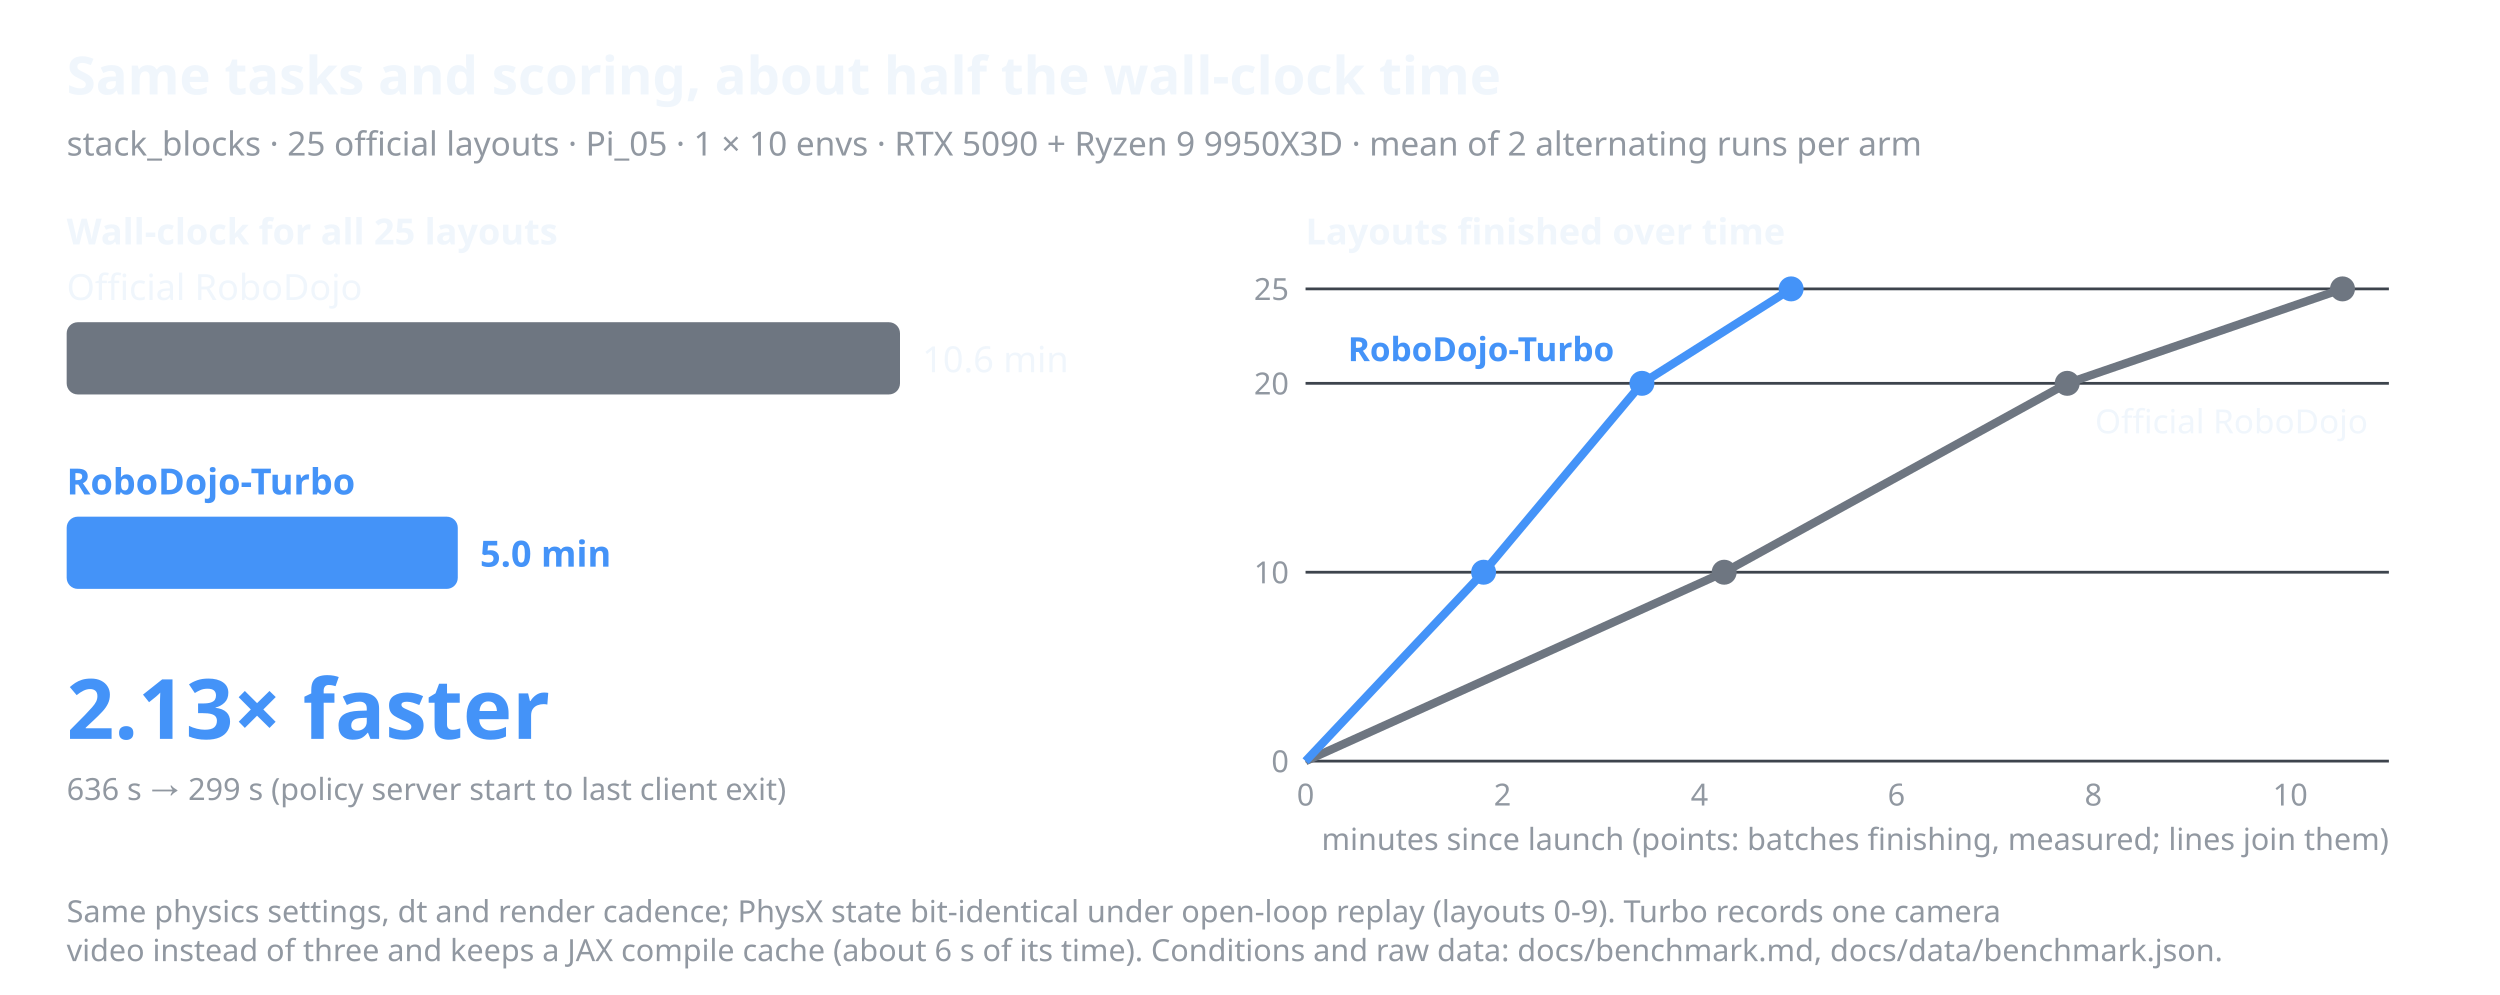
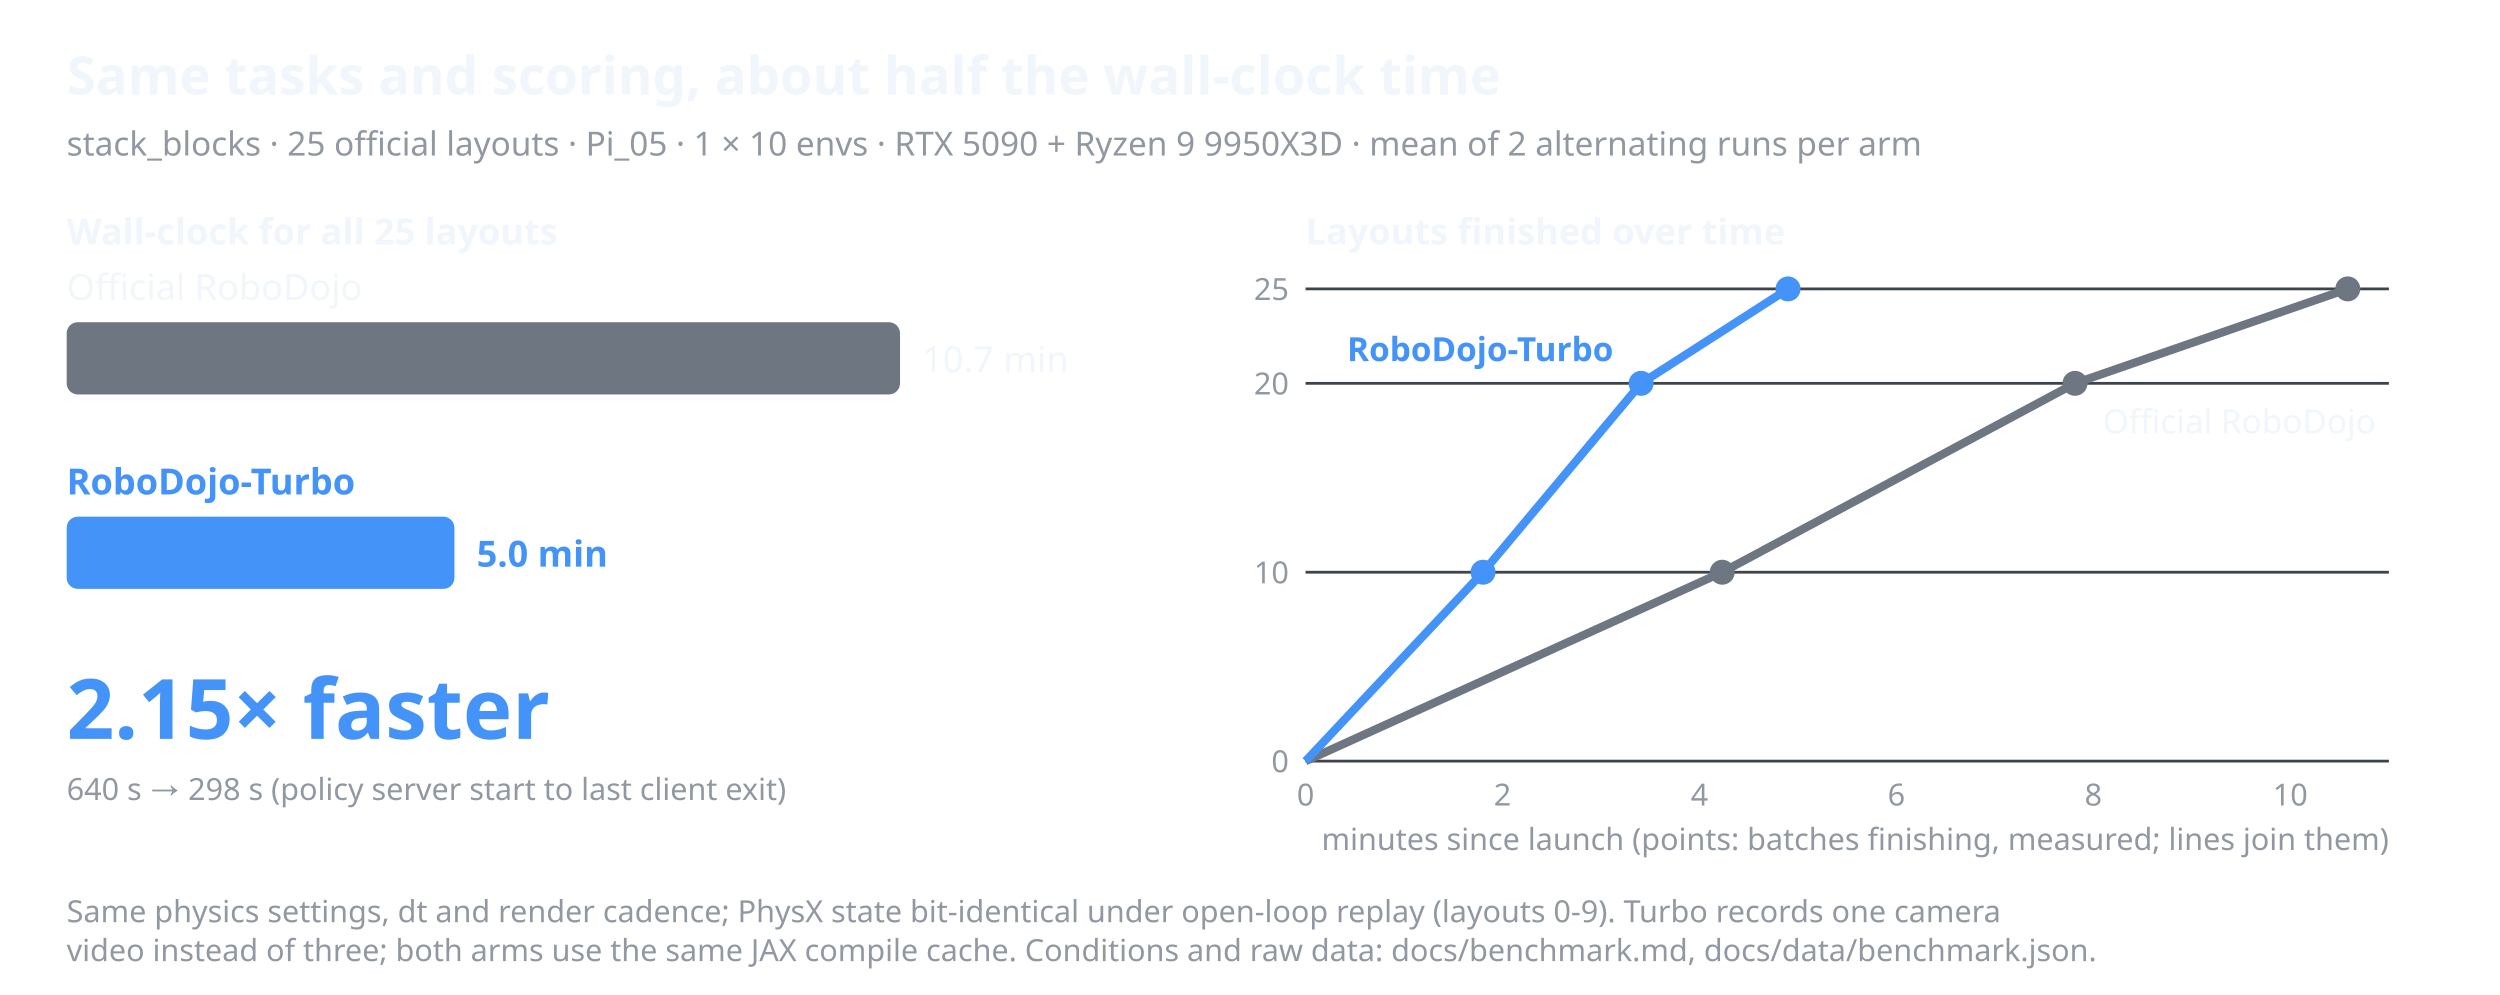
<svg xmlns="http://www.w3.org/2000/svg" width="900" height="358" viewBox="0 0 900 358" role="img" aria-label="RoboDojo-Turbo vs official RoboDojo evaluation wall-clock">
  <style>text{font-family:-apple-system,BlinkMacSystemFont,'Segoe UI','Noto Sans',Helvetica,Arial,sans-serif;fill:#f0f6fc}.m{fill:#9198a1}.b{font-weight:600}.t{fill:#4493f8}</style>
  <text x="24.0" y="34.0" font-size="19" class="b" text-anchor="start">Same tasks and scoring, about half the wall-clock time</text>
  <text x="24.0" y="56.0" font-size="12" class="m" text-anchor="start">stack_blocks · 25 official layouts · Pi_05 · 1 × 10 envs · RTX 5090 + Ryzen 9 9950X3D · mean of 2 alternating runs per arm</text>
  <text x="24.0" y="88.0" font-size="13" class="b" text-anchor="start">Wall-clock for all 25 layouts</text>
  <text x="24.0" y="108.0" font-size="13" text-anchor="start">Official RoboDojo</text>
  <rect x="24" y="116" width="300.0" height="26" rx="4" fill="#6e7681" />
-   <text x="332.0" y="134.0" font-size="13" text-anchor="start">10.6 min</text>
+   <text x="332.0" y="134.0" font-size="13" text-anchor="start">10.7 min</text>
  <text x="24.0" y="178.0" font-size="13" class="t b" text-anchor="start">RoboDojo-Turbo</text>
-   <rect x="24" y="186" width="140.8" height="26" rx="4" fill="#4493f8" />
-   <text x="172.8" y="204.0" font-size="13" class="t b" text-anchor="start">5.0 min</text>
-   <text x="24.0" y="266.0" font-size="30" class="t b" text-anchor="start">2.13× faster</text>
-   <text x="24.0" y="288.0" font-size="11" class="m" text-anchor="start">636 s → 299 s (policy server start to last client exit)</text>
+   <rect x="24" y="186" width="139.6" height="26" rx="4" fill="#4493f8" />
+   <text x="171.6" y="204.0" font-size="13" class="t b" text-anchor="start">5.0 min</text>
+   <text x="24.0" y="266.0" font-size="30" class="t b" text-anchor="start">2.15× faster</text>
+   <text x="24.0" y="288.0" font-size="11" class="m" text-anchor="start">640 s → 298 s (policy server start to last client exit)</text>
  <text x="470.0" y="88.0" font-size="13" class="b" text-anchor="start">Layouts finished over time</text>
  <line x1="470" y1="274.0" x2="860" y2="274.0" stroke="#3d444d" stroke-width="1" />
  <text x="464.0" y="278.0" font-size="11" class="m" text-anchor="end">0</text>
  <line x1="470" y1="206.0" x2="860" y2="206.0" stroke="#3d444d" stroke-width="1" />
  <text x="464.0" y="210.0" font-size="11" class="m" text-anchor="end">10</text>
  <line x1="470" y1="138.0" x2="860" y2="138.0" stroke="#3d444d" stroke-width="1" />
  <text x="464.0" y="142.0" font-size="11" class="m" text-anchor="end">20</text>
  <line x1="470" y1="104.0" x2="860" y2="104.0" stroke="#3d444d" stroke-width="1" />
  <text x="464.0" y="108.0" font-size="11" class="m" text-anchor="end">25</text>
  <text x="470.0" y="290.0" font-size="11" class="m" text-anchor="middle">0</text>
  <text x="540.9" y="290.0" font-size="11" class="m" text-anchor="middle">2</text>
  <text x="611.8" y="290.0" font-size="11" class="m" text-anchor="middle">4</text>
  <text x="682.7" y="290.0" font-size="11" class="m" text-anchor="middle">6</text>
  <text x="753.6" y="290.0" font-size="11" class="m" text-anchor="middle">8</text>
  <text x="824.5" y="290.0" font-size="11" class="m" text-anchor="middle">10</text>
  <text x="860.0" y="306.0" font-size="11" class="m" text-anchor="end">minutes since launch (points: batches finishing, measured; lines join them)</text>
-   <polyline points="470.0,274.0 620.7,206.0 744.2,138.0 843.3,104.0" fill="none" stroke="#6e7681" stroke-width="3" stroke-linejoin="round" />
-   <circle cx="620.7" cy="206.0" r="4.5" fill="#6e7681" />
-   <circle cx="744.2" cy="138.0" r="4.5" fill="#6e7681" />
-   <circle cx="843.3" cy="104.0" r="4.5" fill="#6e7681" />
-   <text x="754.2" y="156.0" font-size="12" text-anchor="start">Official RoboDojo</text>
-   <polyline points="470.0,274.0 534.1,206.0 591.1,138.0 644.8,104.0" fill="none" stroke="#4493f8" stroke-width="3" stroke-linejoin="round" />
-   <circle cx="534.1" cy="206.0" r="4.5" fill="#4493f8" />
-   <circle cx="591.1" cy="138.0" r="4.5" fill="#4493f8" />
-   <circle cx="644.8" cy="104.0" r="4.5" fill="#4493f8" />
-   <text x="581.1" y="130.0" font-size="12" class="t b" text-anchor="end">RoboDojo-Turbo</text>
+   <polyline points="470.0,274.0 620.0,206.0 747.0,138.0 845.2,104.0" fill="none" stroke="#6e7681" stroke-width="3" stroke-linejoin="round" />
+   <circle cx="620.0" cy="206.0" r="4.5" fill="#6e7681" />
+   <circle cx="747.0" cy="138.0" r="4.5" fill="#6e7681" />
+   <circle cx="845.2" cy="104.0" r="4.5" fill="#6e7681" />
+   <text x="757.0" y="156.0" font-size="12" text-anchor="start">Official RoboDojo</text>
+   <polyline points="470.0,274.0 533.9,206.0 590.8,138.0 643.7,104.0" fill="none" stroke="#4493f8" stroke-width="3" stroke-linejoin="round" />
+   <circle cx="533.9" cy="206.0" r="4.5" fill="#4493f8" />
+   <circle cx="590.8" cy="138.0" r="4.5" fill="#4493f8" />
+   <circle cx="643.7" cy="104.0" r="4.5" fill="#4493f8" />
+   <text x="580.8" y="130.0" font-size="12" class="t b" text-anchor="end">RoboDojo-Turbo</text>
  <text x="24.0" y="332.0" font-size="11" class="m" text-anchor="start">Same physics settings, dt and render cadence; PhysX state bit-identical under open-loop replay (layouts 0-9). Turbo records one camera</text>
-   <text x="24.0" y="346.0" font-size="11" class="m" text-anchor="start">video instead of three and keeps a JAX compile cache (about 6 s of its time). Conditions and raw data: docs/benchmark.md, docs/data/benchmark.json.</text>
+   <text x="24.0" y="346.0" font-size="11" class="m" text-anchor="start">video instead of three; both arms use the same JAX compile cache. Conditions and raw data: docs/benchmark.md, docs/data/benchmark.json.</text>
</svg>
